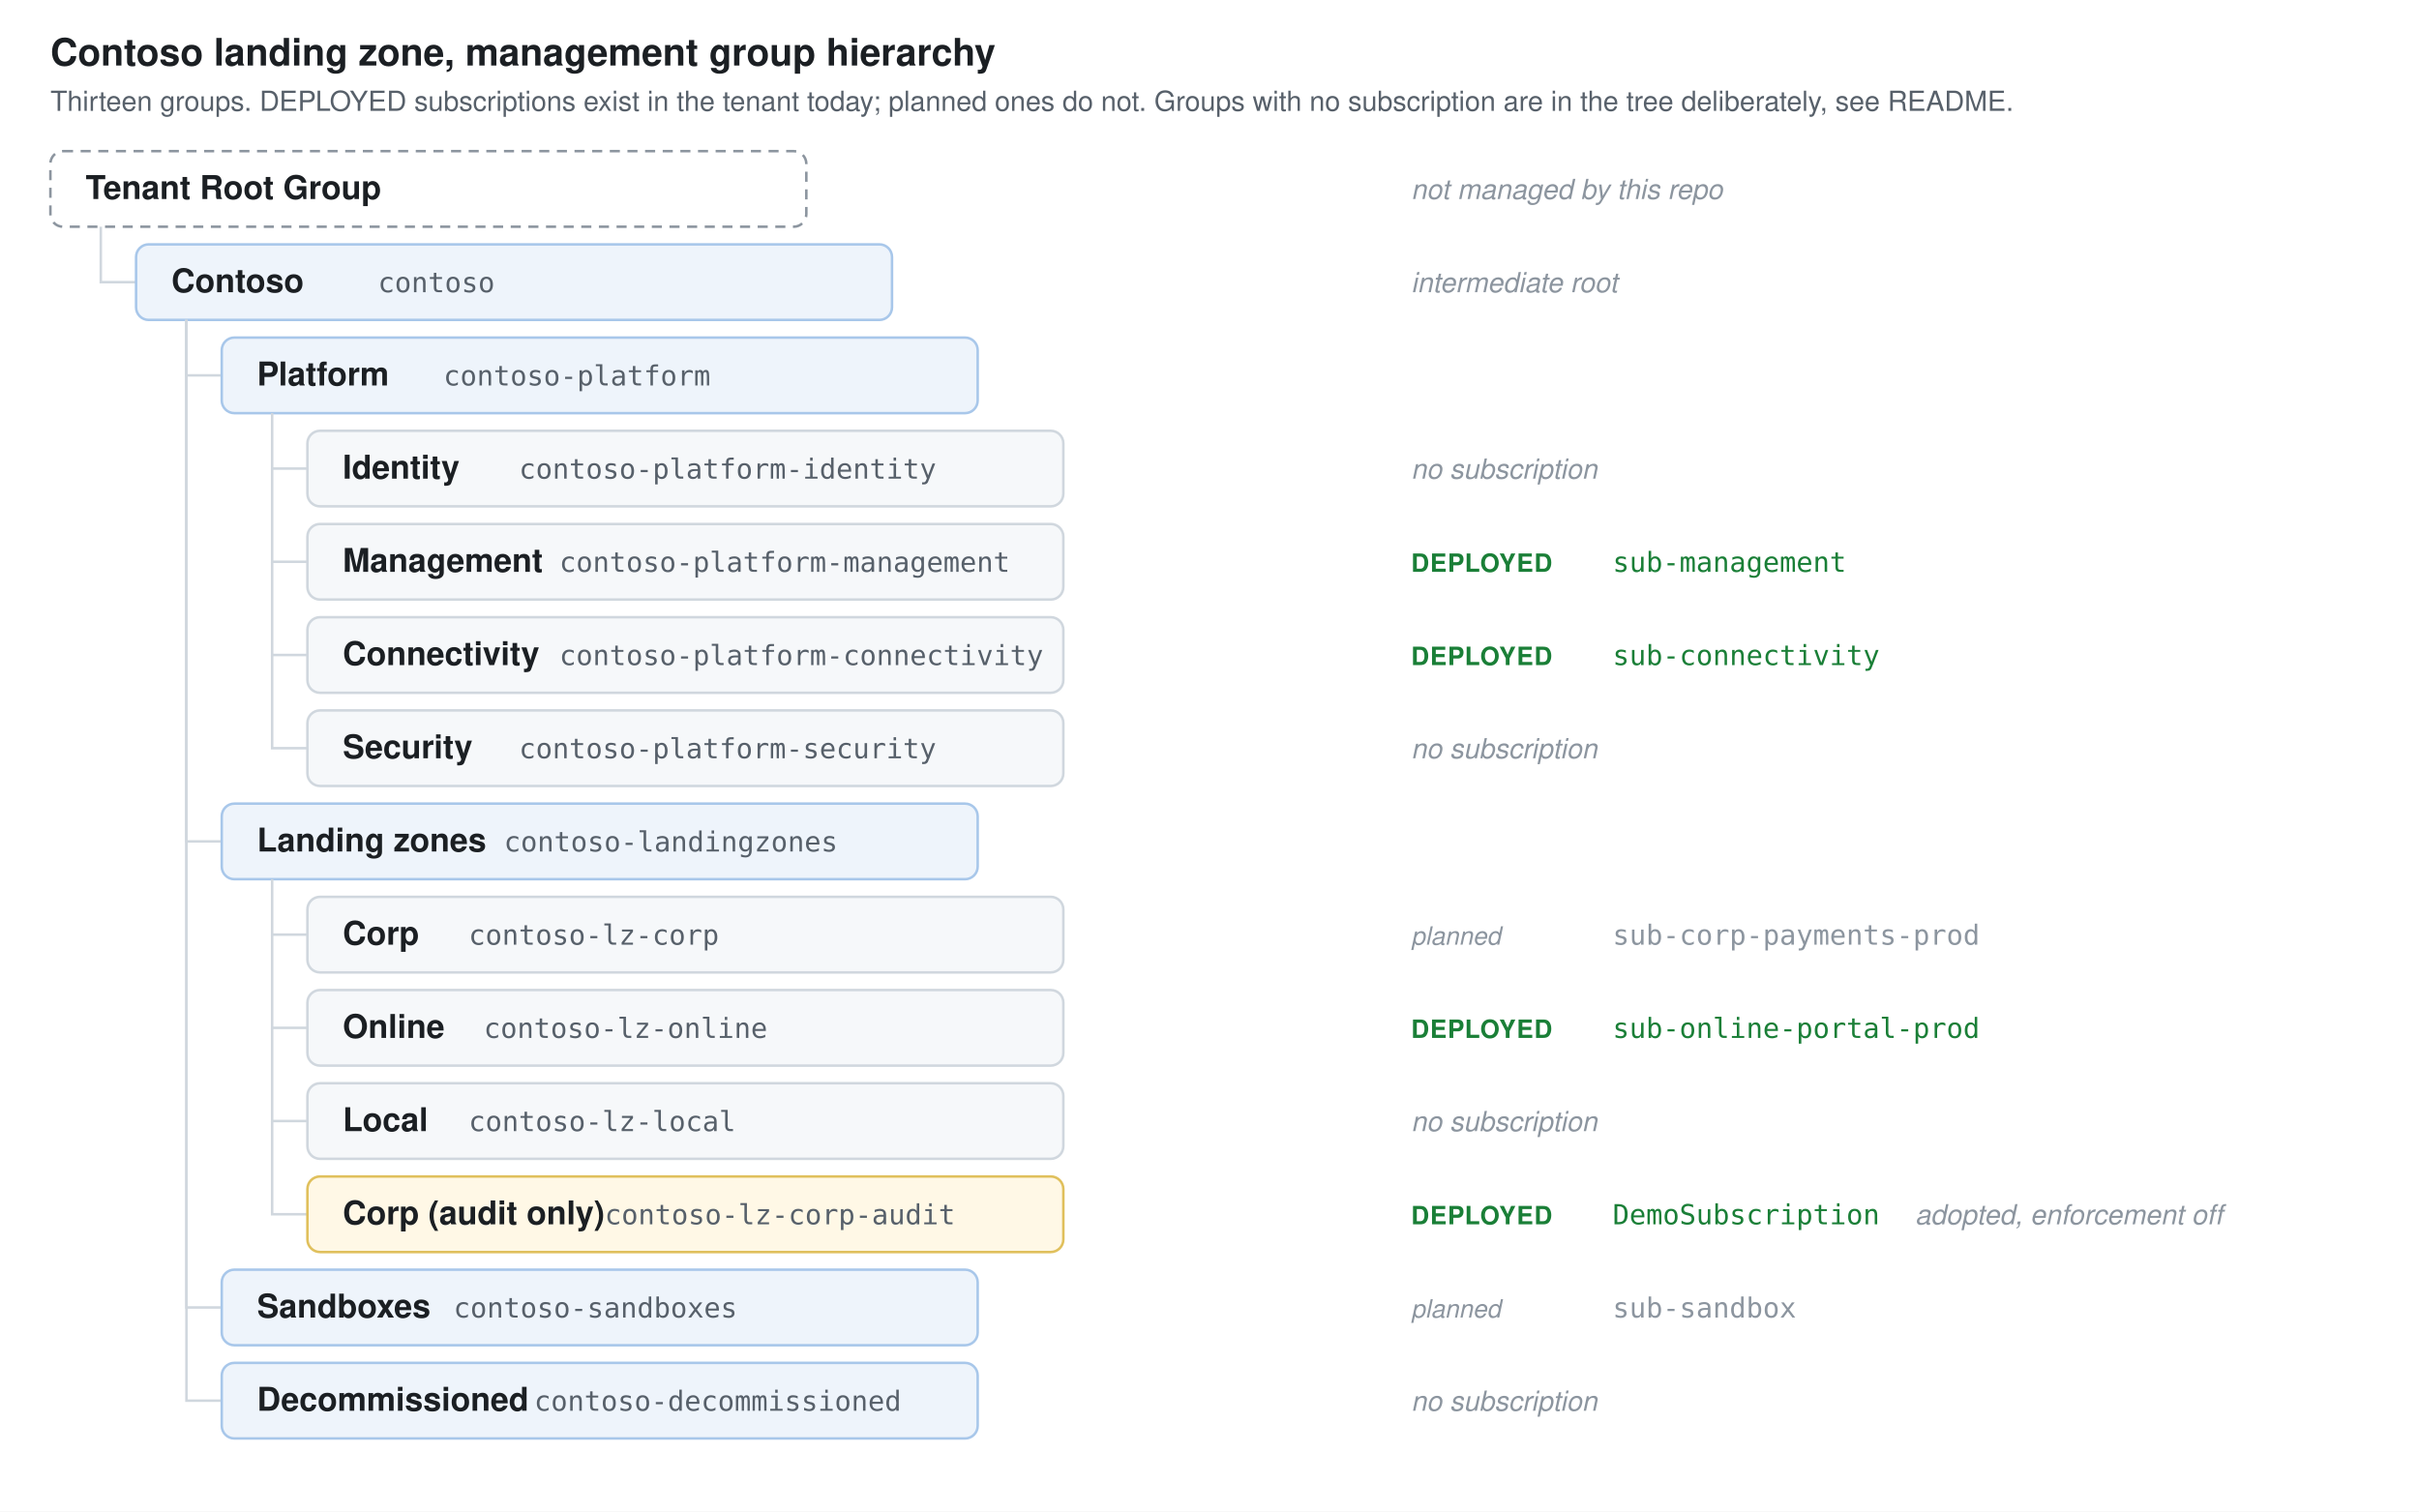
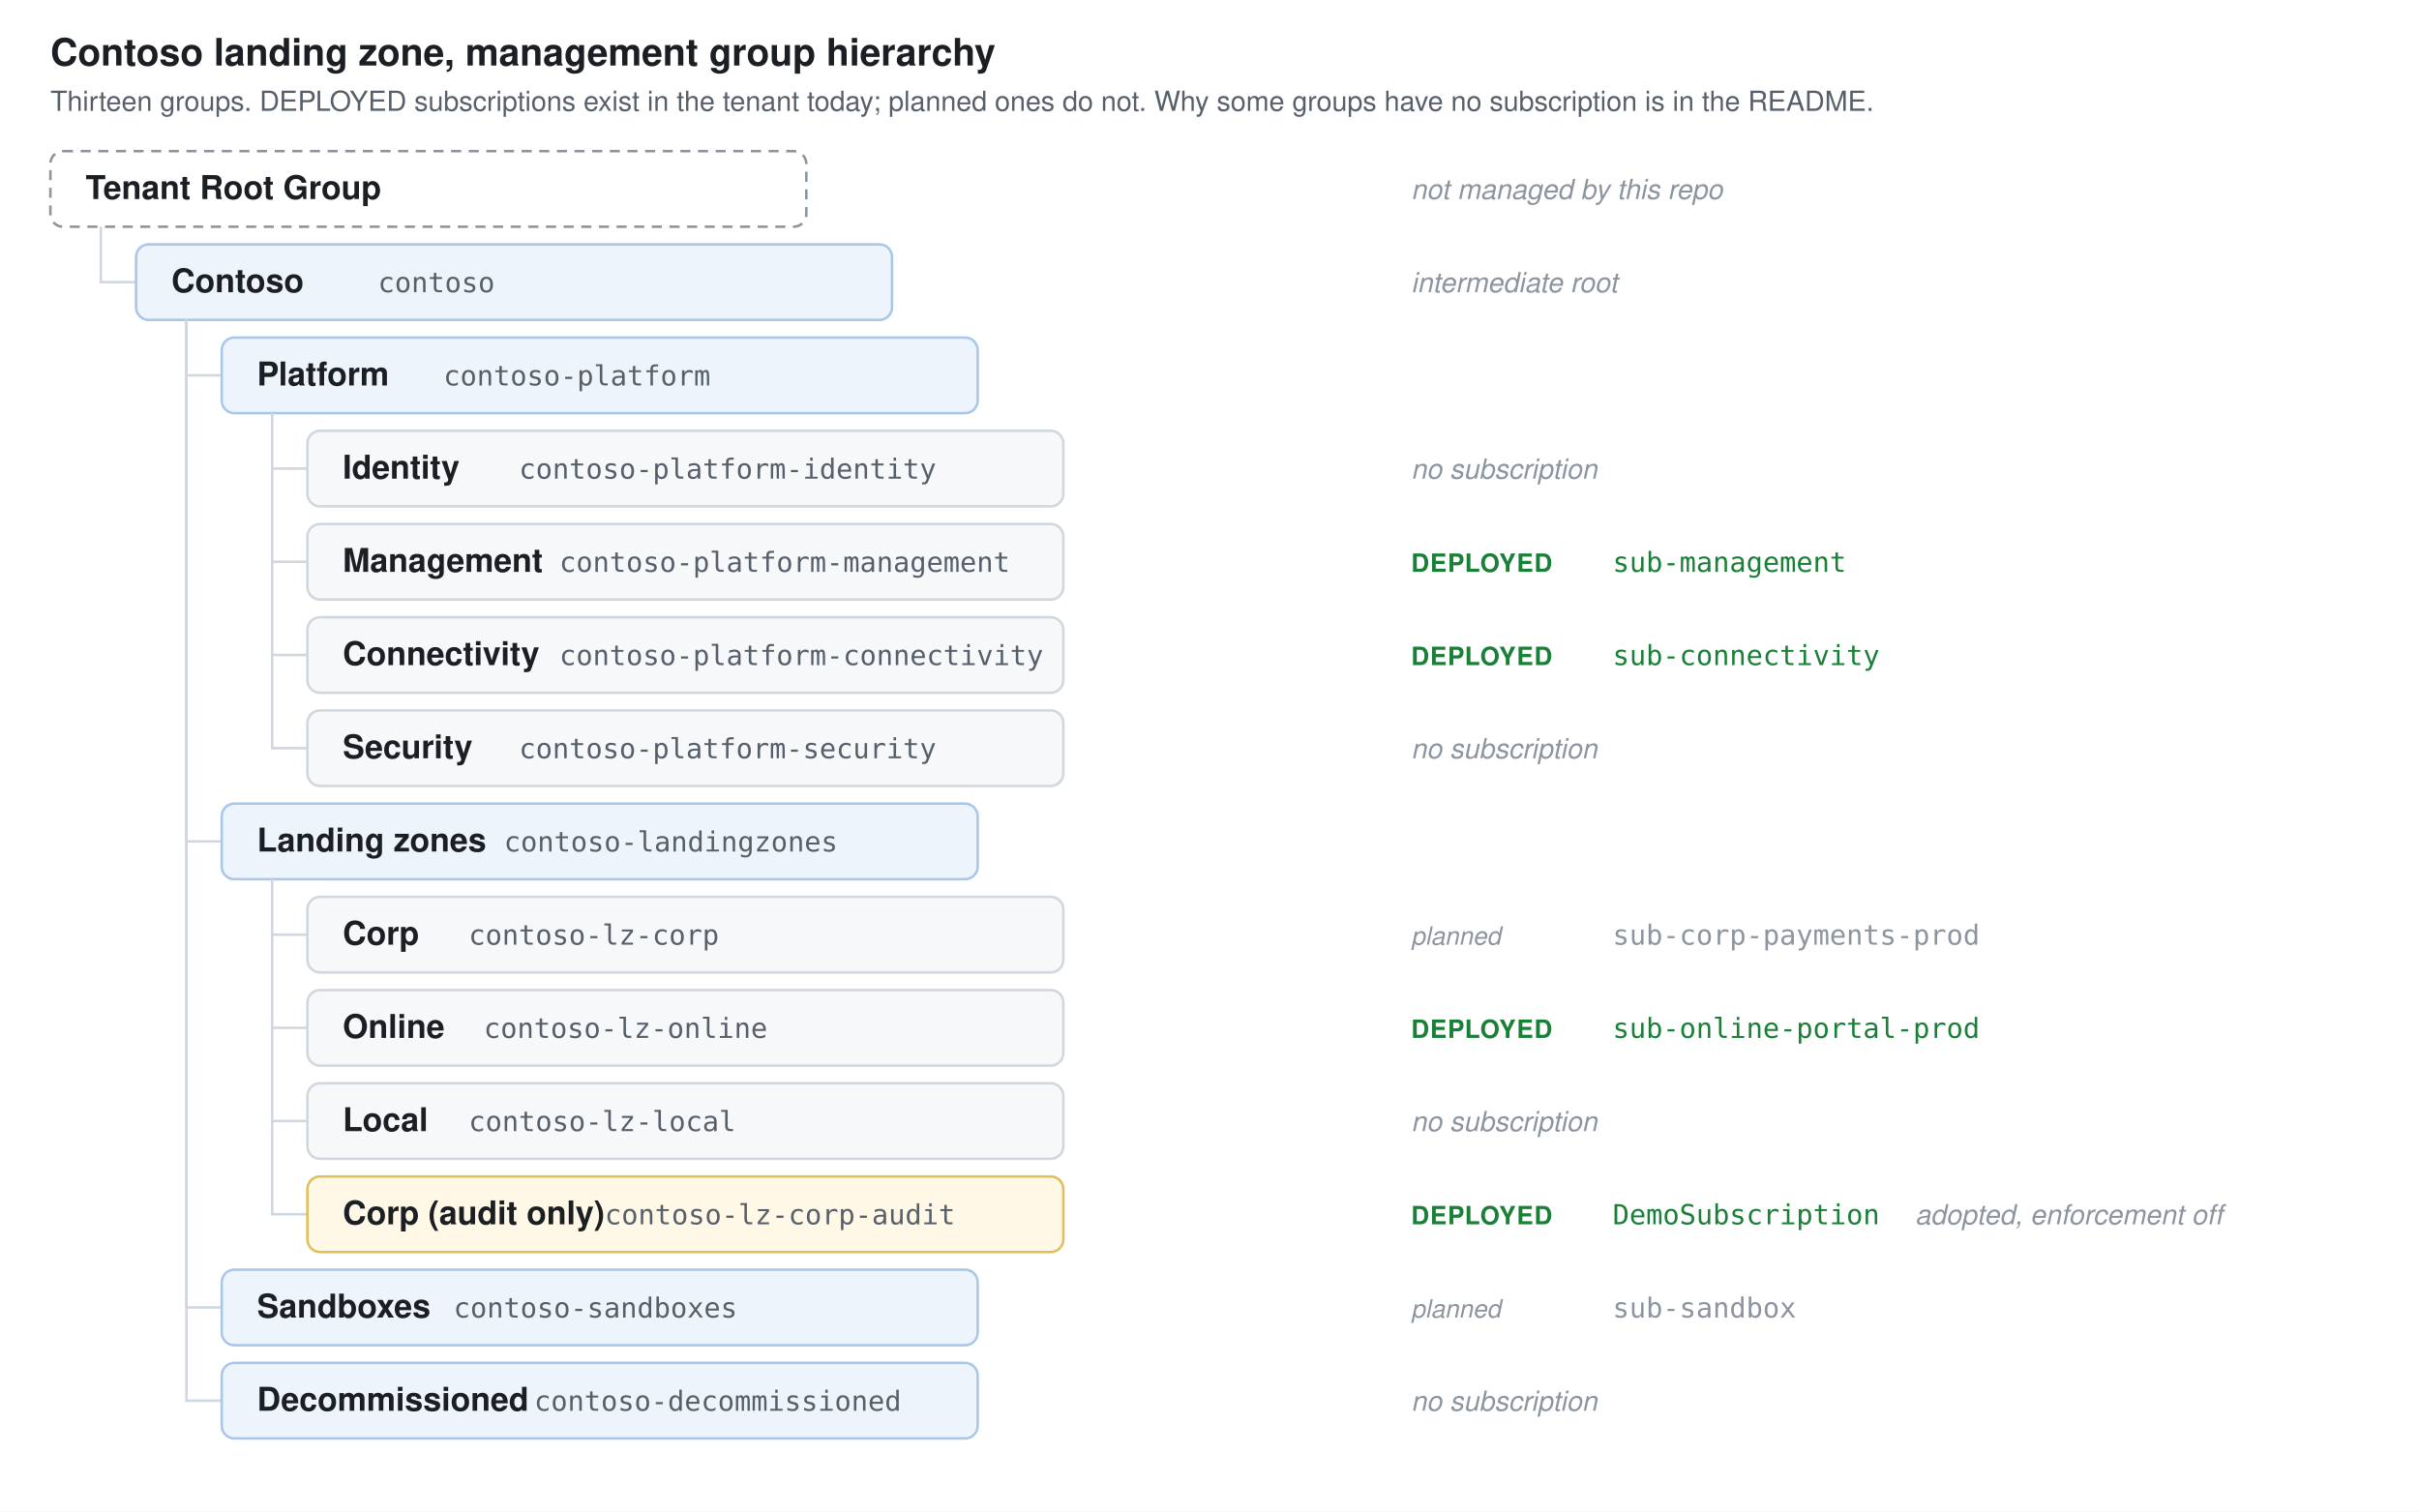
<svg xmlns="http://www.w3.org/2000/svg" viewBox="0 0 960 600" width="960" height="600" font-family="ui-sans-serif, -apple-system, Segoe UI, Helvetica, Arial, sans-serif">
  <style>
    .card  { fill: #f6f8fa; stroke: #d0d7de; stroke-width: 1; rx: 5; }
    .root  { fill: #ffffff; stroke: #8c959f; stroke-width: 1; stroke-dasharray: 4 3; rx: 5; }
    .tier1 { fill: #eef4fb; stroke: #a8c7ea; stroke-width: 1; rx: 5; }
    .audit { fill: #fff8e6; stroke: #e0c05c; stroke-width: 1; rx: 5; }
    .name  { fill: #1b1f23; font-size: 13px; font-weight: 600; }
    .id    { fill: #57606a; font-size: 11px; font-family: ui-monospace, SFMono-Regular, Menlo, Consolas, monospace; }
    .sub   { fill: #1a7f37; font-size: 11px; font-family: ui-monospace, SFMono-Regular, Menlo, Consolas, monospace; }
    .plan  { fill: #8c959f; font-size: 11px; font-family: ui-monospace, SFMono-Regular, Menlo, Consolas, monospace; }
    .tagd  { fill: #1a7f37; font-size: 10px; font-weight: 600; letter-spacing: 0.3px; }
    .tagp  { fill: #8c959f; font-size: 10px; font-style: italic; }
    .empty { fill: #8c959f; font-size: 11px; font-style: italic; }
    .conn  { stroke: #d0d7de; stroke-width: 1; fill: none; }
    .title { fill: #1b1f23; font-size: 15px; font-weight: 700; }
    .cap   { fill: #57606a; font-size: 11px; }
    .bg     { fill: #ffffff; }

    /* Readable on a dark page. GitHub renders this from the reader's
       browser setting, so the diagram follows the surrounding theme. */
    @media (prefers-color-scheme: dark) {
      .card   { fill: #262e3a; stroke: #3d4653; stroke-width: 1; rx: 5; }
      .root   { fill: #232a35; stroke: #808b98; stroke-width: 1; stroke-dasharray: 4 3; rx: 5; }
      .tier1  { fill: #1a2b3d; stroke: #5288bd; stroke-width: 1; rx: 5; }
      .audit  { fill: #2f2917; stroke: #907a33; stroke-width: 1; rx: 5; }
      .name   { fill: #e8eef4; font-size: 13px; font-weight: 600; }
      .id     { fill: #a7b1bd; font-size: 11px; font-family: ui-monospace, SFMono-Regular, Menlo, Consolas, monospace; }
      .sub    { fill: #46c464; font-size: 11px; font-family: ui-monospace, SFMono-Regular, Menlo, Consolas, monospace; }
      .plan   { fill: #808b98; font-size: 11px; font-family: ui-monospace, SFMono-Regular, Menlo, Consolas, monospace; }
      .tagd   { fill: #46c464; font-size: 10px; font-weight: 600; letter-spacing: 0.3px; }
      .tagp   { fill: #808b98; font-size: 10px; font-style: italic; }
      .empty  { fill: #808b98; font-size: 11px; font-style: italic; }
      .conn   { stroke: #3d4653; stroke-width: 1; fill: none; }
      .title  { fill: #e8eef4; font-size: 15px; font-weight: 700; }
      .cap    { fill: #a7b1bd; font-size: 11px; }
      .bg     { fill: #1b212b; }
    }
  </style>
  <rect class="bg" x="0" y="0" width="960" height="600" />
  <text class="title" x="20" y="26">Contoso landing zone, management group hierarchy</text>
-   <text class="cap" x="20" y="44">Thirteen groups. DEPLOYED subscriptions exist in the tenant today; planned ones do not. Groups with no subscription are in the tree deliberately, see README.</text>
+   <text class="cap" x="20" y="44">Thirteen groups. DEPLOYED subscriptions exist in the tenant today; planned ones do not. Why some groups have no subscription is in the README.</text>
  <rect class="root" x="20" y="60" width="300" height="30" />
  <text class="name" x="34" y="79">Tenant Root Group</text>
  <text class="empty" x="560" y="79">not managed by this repo</text>
  <path class="conn" d="M 40 90 L 40 112 L 54 112" />
  <rect class="tier1" x="54" y="97" width="300" height="30" />
  <text class="name" x="68" y="116">Contoso</text>
  <text class="id" x="150" y="116">contoso</text>
  <text class="empty" x="560" y="116">intermediate root</text>
  <path class="conn" d="M 74 127 L 74 149 L 88 149" />
  <rect class="tier1" x="88" y="134" width="300" height="30" />
  <text class="name" x="102" y="153">Platform</text>
  <text class="id" x="176" y="153">contoso-platform</text>
  <path class="conn" d="M 108 164 L 108 186 L 122 186" />
  <rect class="card" x="122" y="171" width="300" height="30" />
  <text class="name" x="136" y="190">Identity</text>
  <text class="id" x="206" y="190">contoso-platform-identity</text>
  <text class="empty" x="560" y="190">no subscription</text>
  <path class="conn" d="M 108 186 L 108 223 L 122 223" />
  <rect class="card" x="122" y="208" width="300" height="30" />
  <text class="name" x="136" y="227">Management</text>
  <text class="id" x="222" y="227">contoso-platform-management</text>
  <text class="tagd" x="560" y="227">DEPLOYED</text>
  <text class="sub" x="640" y="227">sub-management</text>
  <path class="conn" d="M 108 223 L 108 260 L 122 260" />
  <rect class="card" x="122" y="245" width="300" height="30" />
  <text class="name" x="136" y="264">Connectivity</text>
  <text class="id" x="222" y="264">contoso-platform-connectivity</text>
  <text class="tagd" x="560" y="264">DEPLOYED</text>
  <text class="sub" x="640" y="264">sub-connectivity</text>
  <path class="conn" d="M 108 260 L 108 297 L 122 297" />
  <rect class="card" x="122" y="282" width="300" height="30" />
  <text class="name" x="136" y="301">Security</text>
  <text class="id" x="206" y="301">contoso-platform-security</text>
  <text class="empty" x="560" y="301">no subscription</text>
  <path class="conn" d="M 74 127 L 74 334 L 88 334" />
  <rect class="tier1" x="88" y="319" width="300" height="30" />
  <text class="name" x="102" y="338">Landing zones</text>
  <text class="id" x="200" y="338">contoso-landingzones</text>
  <path class="conn" d="M 108 349 L 108 371 L 122 371" />
  <rect class="card" x="122" y="356" width="300" height="30" />
  <text class="name" x="136" y="375">Corp</text>
  <text class="id" x="186" y="375">contoso-lz-corp</text>
  <text class="tagp" x="560" y="375">planned</text>
  <text class="plan" x="640" y="375">sub-corp-payments-prod</text>
  <path class="conn" d="M 108 371 L 108 408 L 122 408" />
  <rect class="card" x="122" y="393" width="300" height="30" />
  <text class="name" x="136" y="412">Online</text>
  <text class="id" x="192" y="412">contoso-lz-online</text>
  <text class="tagd" x="560" y="412">DEPLOYED</text>
  <text class="sub" x="640" y="412">sub-online-portal-prod</text>
  <path class="conn" d="M 108 408 L 108 445 L 122 445" />
  <rect class="card" x="122" y="430" width="300" height="30" />
  <text class="name" x="136" y="449">Local</text>
  <text class="id" x="186" y="449">contoso-lz-local</text>
  <text class="empty" x="560" y="449">no subscription</text>
  <path class="conn" d="M 108 445 L 108 482 L 122 482" />
  <rect class="audit" x="122" y="467" width="300" height="30" />
  <text class="name" x="136" y="486">Corp (audit only)</text>
  <text class="id" x="240" y="486">contoso-lz-corp-audit</text>
  <text class="tagd" x="560" y="486">DEPLOYED</text>
  <text class="sub" x="640" y="486">DemoSubscription</text>
  <text class="empty" x="760" y="486">adopted, enforcement off</text>
  <path class="conn" d="M 74 127 L 74 519 L 88 519" />
  <rect class="tier1" x="88" y="504" width="300" height="30" />
  <text class="name" x="102" y="523">Sandboxes</text>
  <text class="id" x="180" y="523">contoso-sandboxes</text>
  <text class="tagp" x="560" y="523">planned</text>
  <text class="plan" x="640" y="523">sub-sandbox</text>
  <path class="conn" d="M 74 127 L 74 556 L 88 556" />
  <rect class="tier1" x="88" y="541" width="300" height="30" />
  <text class="name" x="102" y="560">Decommissioned</text>
  <text class="id" x="212" y="560">contoso-decommissioned</text>
  <text class="empty" x="560" y="560">no subscription</text>
</svg>
